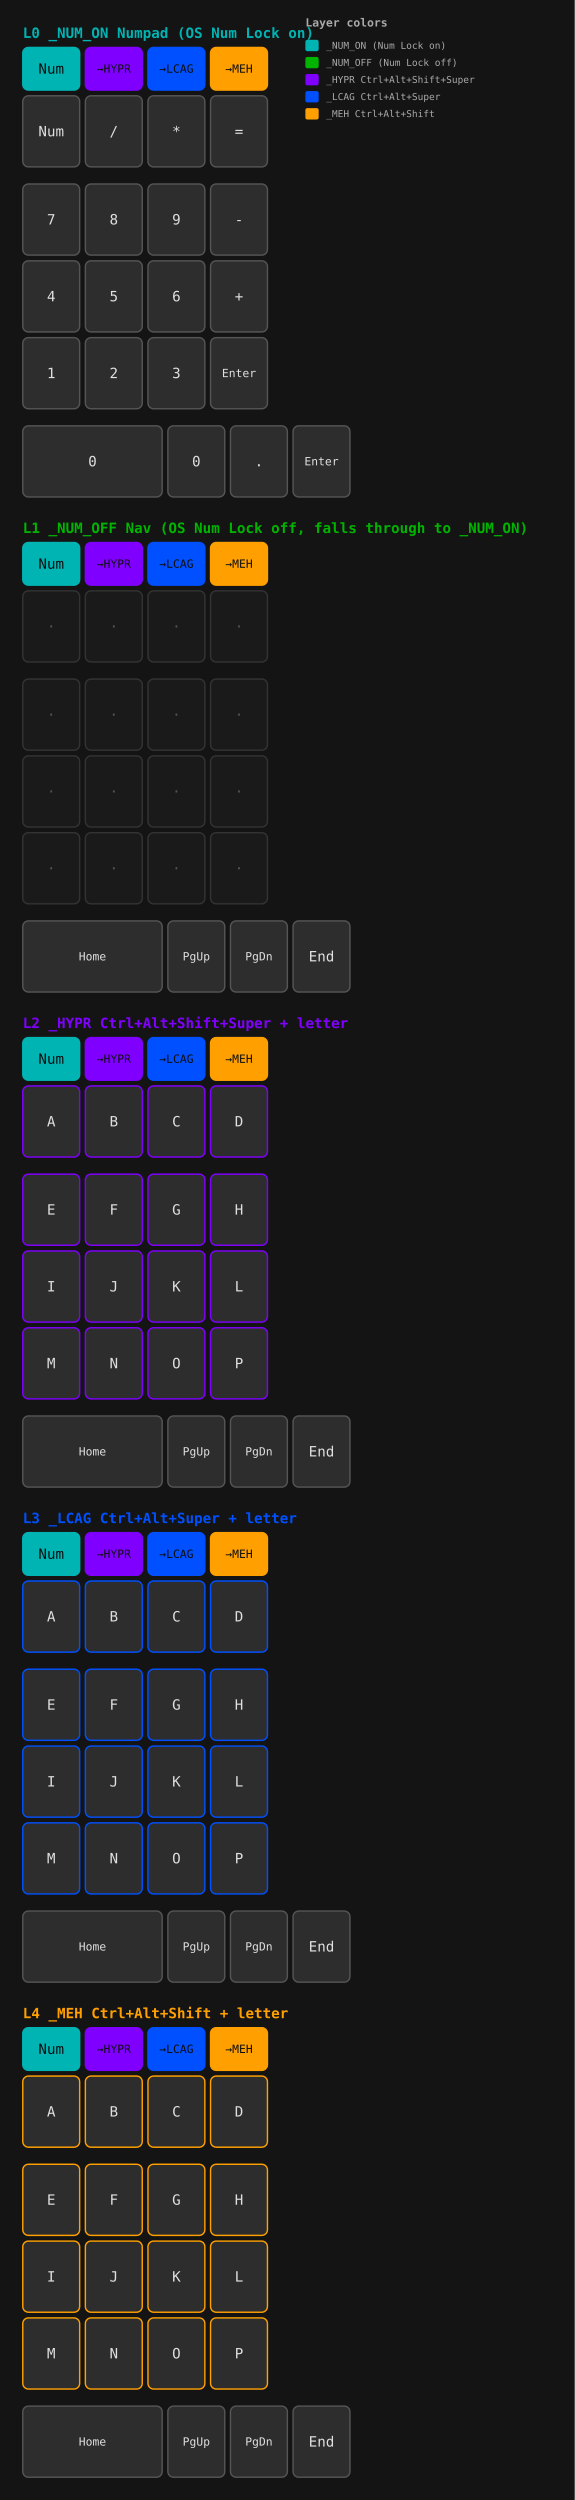
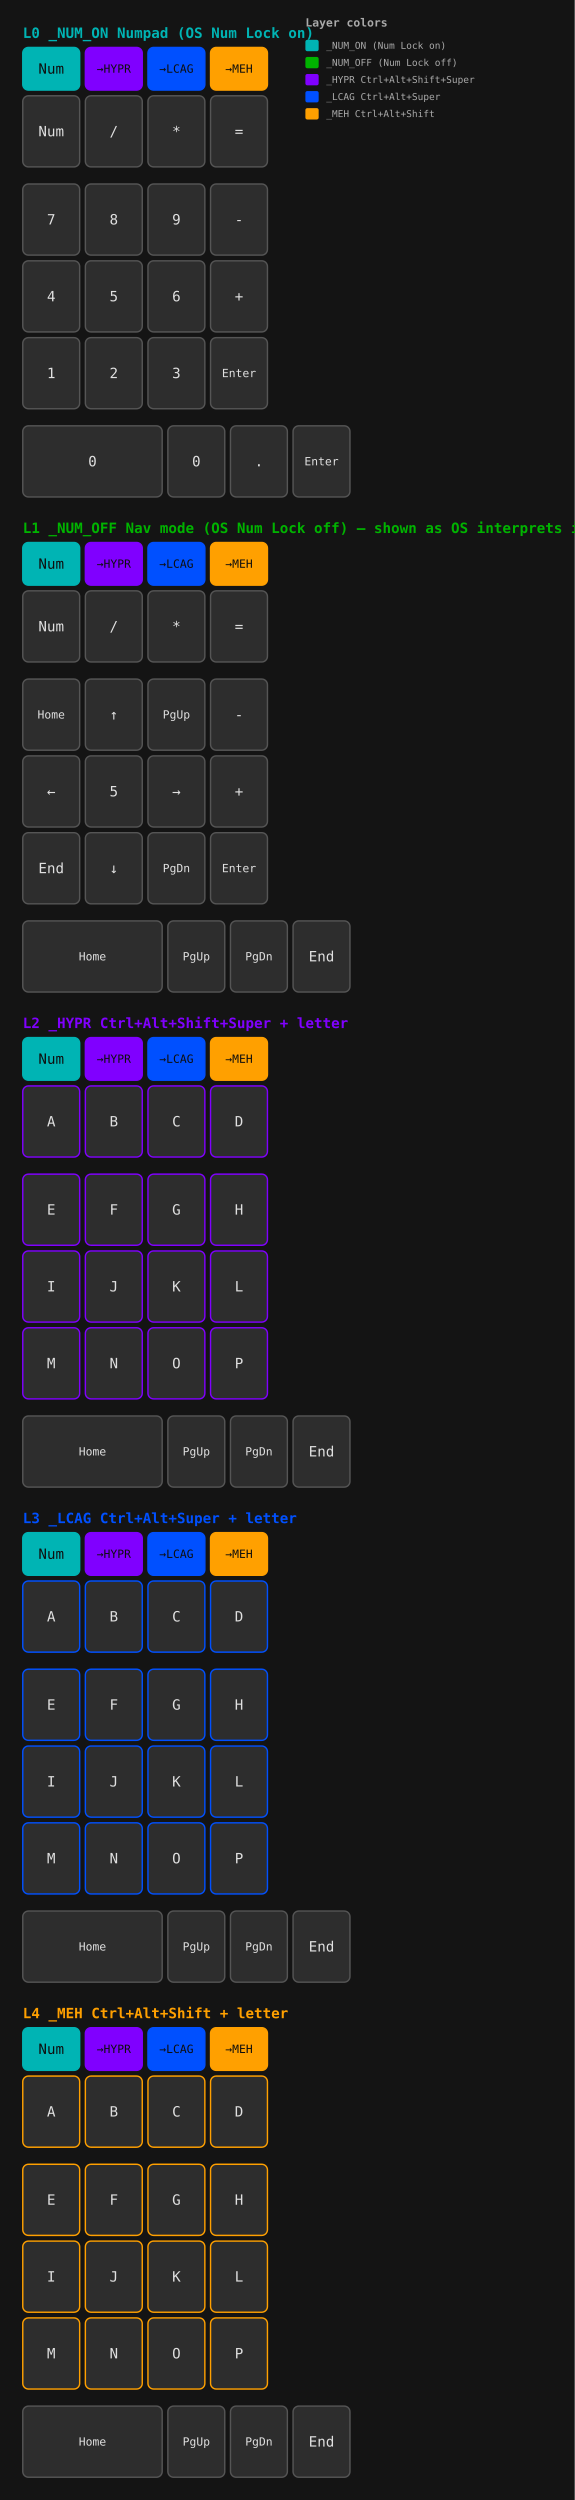
<svg xmlns="http://www.w3.org/2000/svg" viewBox="0 0 606 2636" font-family="system-ui, -apple-system, sans-serif">
  <rect width="606" height="2636" fill="#141414" />
  <text x="24" y="40" fill="#00b4b4" font-size="15px" font-weight="bold" font-family="monospace">L0  _NUM_ON   Numpad (OS Num Lock on)</text>
  <rect x="24" y="50" width="60" height="45" rx="6" fill="#00b4b4" stroke="#00b4b4" stroke-width="1.5" />
  <text x="54.0" y="72.5" text-anchor="middle" dominant-baseline="central" fill="#0e0e0e" font-size="15px" font-family="monospace">Num</text>
  <rect x="90" y="50" width="60" height="45" rx="6" fill="#8000ff" stroke="#8000ff" stroke-width="1.5" />
  <text x="120.0" y="72.5" text-anchor="middle" dominant-baseline="central" fill="#0e0e0e" font-size="12px" font-family="monospace">→HYPR</text>
  <rect x="156" y="50" width="60" height="45" rx="6" fill="#0050ff" stroke="#0050ff" stroke-width="1.5" />
  <text x="186.0" y="72.5" text-anchor="middle" dominant-baseline="central" fill="#0e0e0e" font-size="12px" font-family="monospace">→LCAG</text>
  <rect x="222" y="50" width="60" height="45" rx="6" fill="#ffa000" stroke="#ffa000" stroke-width="1.5" />
  <text x="252.0" y="72.5" text-anchor="middle" dominant-baseline="central" fill="#0e0e0e" font-size="12px" font-family="monospace">→MEH</text>
  <rect x="24" y="101" width="60" height="75" rx="6" fill="#2d2d2d" stroke="#555" stroke-width="1.5" />
  <text x="54.0" y="138.5" text-anchor="middle" dominant-baseline="central" fill="#e0e0e0" font-size="15px" font-family="monospace">Num</text>
  <rect x="90" y="101" width="60" height="75" rx="6" fill="#2d2d2d" stroke="#555" stroke-width="1.5" />
  <text x="120.0" y="138.5" text-anchor="middle" dominant-baseline="central" fill="#e0e0e0" font-size="15px" font-family="monospace">/</text>
  <rect x="156" y="101" width="60" height="75" rx="6" fill="#2d2d2d" stroke="#555" stroke-width="1.5" />
  <text x="186.0" y="138.5" text-anchor="middle" dominant-baseline="central" fill="#e0e0e0" font-size="15px" font-family="monospace">*</text>
  <rect x="222" y="101" width="60" height="75" rx="6" fill="#2d2d2d" stroke="#555" stroke-width="1.5" />
  <text x="252.0" y="138.5" text-anchor="middle" dominant-baseline="central" fill="#e0e0e0" font-size="15px" font-family="monospace">=</text>
  <rect x="24" y="194" width="60" height="75" rx="6" fill="#2d2d2d" stroke="#555" stroke-width="1.5" />
  <text x="54.0" y="231.5" text-anchor="middle" dominant-baseline="central" fill="#e0e0e0" font-size="15px" font-family="monospace">7</text>
  <rect x="90" y="194" width="60" height="75" rx="6" fill="#2d2d2d" stroke="#555" stroke-width="1.5" />
  <text x="120.0" y="231.5" text-anchor="middle" dominant-baseline="central" fill="#e0e0e0" font-size="15px" font-family="monospace">8</text>
  <rect x="156" y="194" width="60" height="75" rx="6" fill="#2d2d2d" stroke="#555" stroke-width="1.5" />
  <text x="186.0" y="231.5" text-anchor="middle" dominant-baseline="central" fill="#e0e0e0" font-size="15px" font-family="monospace">9</text>
  <rect x="222" y="194" width="60" height="75" rx="6" fill="#2d2d2d" stroke="#555" stroke-width="1.5" />
  <text x="252.0" y="231.5" text-anchor="middle" dominant-baseline="central" fill="#e0e0e0" font-size="15px" font-family="monospace">-</text>
  <rect x="24" y="275" width="60" height="75" rx="6" fill="#2d2d2d" stroke="#555" stroke-width="1.5" />
  <text x="54.0" y="312.5" text-anchor="middle" dominant-baseline="central" fill="#e0e0e0" font-size="15px" font-family="monospace">4</text>
  <rect x="90" y="275" width="60" height="75" rx="6" fill="#2d2d2d" stroke="#555" stroke-width="1.5" />
  <text x="120.0" y="312.5" text-anchor="middle" dominant-baseline="central" fill="#e0e0e0" font-size="15px" font-family="monospace">5</text>
  <rect x="156" y="275" width="60" height="75" rx="6" fill="#2d2d2d" stroke="#555" stroke-width="1.5" />
  <text x="186.0" y="312.5" text-anchor="middle" dominant-baseline="central" fill="#e0e0e0" font-size="15px" font-family="monospace">6</text>
  <rect x="222" y="275" width="60" height="75" rx="6" fill="#2d2d2d" stroke="#555" stroke-width="1.5" />
  <text x="252.0" y="312.5" text-anchor="middle" dominant-baseline="central" fill="#e0e0e0" font-size="15px" font-family="monospace">+</text>
  <rect x="24" y="356" width="60" height="75" rx="6" fill="#2d2d2d" stroke="#555" stroke-width="1.5" />
  <text x="54.0" y="393.5" text-anchor="middle" dominant-baseline="central" fill="#e0e0e0" font-size="15px" font-family="monospace">1</text>
  <rect x="90" y="356" width="60" height="75" rx="6" fill="#2d2d2d" stroke="#555" stroke-width="1.5" />
  <text x="120.0" y="393.5" text-anchor="middle" dominant-baseline="central" fill="#e0e0e0" font-size="15px" font-family="monospace">2</text>
  <rect x="156" y="356" width="60" height="75" rx="6" fill="#2d2d2d" stroke="#555" stroke-width="1.5" />
  <text x="186.0" y="393.5" text-anchor="middle" dominant-baseline="central" fill="#e0e0e0" font-size="15px" font-family="monospace">3</text>
  <rect x="222" y="356" width="60" height="75" rx="6" fill="#2d2d2d" stroke="#555" stroke-width="1.5" />
  <text x="252.0" y="393.5" text-anchor="middle" dominant-baseline="central" fill="#e0e0e0" font-size="12px" font-family="monospace">Enter</text>
  <rect x="24" y="449" width="147" height="75" rx="6" fill="#2d2d2d" stroke="#555" stroke-width="1.5" />
  <text x="97.5" y="486.5" text-anchor="middle" dominant-baseline="central" fill="#e0e0e0" font-size="15px" font-family="monospace">0</text>
  <rect x="177" y="449" width="60" height="75" rx="6" fill="#2d2d2d" stroke="#555" stroke-width="1.5" />
  <text x="207.0" y="486.5" text-anchor="middle" dominant-baseline="central" fill="#e0e0e0" font-size="15px" font-family="monospace">0</text>
  <rect x="243" y="449" width="60" height="75" rx="6" fill="#2d2d2d" stroke="#555" stroke-width="1.5" />
  <text x="273.0" y="486.5" text-anchor="middle" dominant-baseline="central" fill="#e0e0e0" font-size="15px" font-family="monospace">.</text>
  <rect x="309" y="449" width="60" height="75" rx="6" fill="#2d2d2d" stroke="#555" stroke-width="1.5" />
  <text x="339.0" y="486.5" text-anchor="middle" dominant-baseline="central" fill="#e0e0e0" font-size="12px" font-family="monospace">Enter</text>
-   <text x="24" y="562" fill="#00b400" font-size="15px" font-weight="bold" font-family="monospace">L1  _NUM_OFF  Nav (OS Num Lock off, falls through to _NUM_ON)</text>
+   <text x="24" y="562" fill="#00b400" font-size="15px" font-weight="bold" font-family="monospace">L1  _NUM_OFF  Nav mode (OS Num Lock off) — shown as OS interprets it</text>
  <rect x="24" y="572" width="60" height="45" rx="6" fill="#00b4b4" stroke="#00b4b4" stroke-width="1.5" />
  <text x="54.0" y="594.5" text-anchor="middle" dominant-baseline="central" fill="#0e0e0e" font-size="15px" font-family="monospace">Num</text>
  <rect x="90" y="572" width="60" height="45" rx="6" fill="#8000ff" stroke="#8000ff" stroke-width="1.5" />
  <text x="120.0" y="594.5" text-anchor="middle" dominant-baseline="central" fill="#0e0e0e" font-size="12px" font-family="monospace">→HYPR</text>
  <rect x="156" y="572" width="60" height="45" rx="6" fill="#0050ff" stroke="#0050ff" stroke-width="1.5" />
  <text x="186.0" y="594.5" text-anchor="middle" dominant-baseline="central" fill="#0e0e0e" font-size="12px" font-family="monospace">→LCAG</text>
  <rect x="222" y="572" width="60" height="45" rx="6" fill="#ffa000" stroke="#ffa000" stroke-width="1.5" />
  <text x="252.0" y="594.5" text-anchor="middle" dominant-baseline="central" fill="#0e0e0e" font-size="12px" font-family="monospace">→MEH</text>
-   <rect x="24" y="623" width="60" height="75" rx="6" fill="#1a1a1a" stroke="#333" stroke-width="1.5" />
-   <text x="54.0" y="660.5" text-anchor="middle" dominant-baseline="central" fill="#555" font-size="15px" font-family="monospace">·</text>
-   <rect x="90" y="623" width="60" height="75" rx="6" fill="#1a1a1a" stroke="#333" stroke-width="1.5" />
-   <text x="120.0" y="660.5" text-anchor="middle" dominant-baseline="central" fill="#555" font-size="15px" font-family="monospace">·</text>
-   <rect x="156" y="623" width="60" height="75" rx="6" fill="#1a1a1a" stroke="#333" stroke-width="1.5" />
-   <text x="186.0" y="660.5" text-anchor="middle" dominant-baseline="central" fill="#555" font-size="15px" font-family="monospace">·</text>
-   <rect x="222" y="623" width="60" height="75" rx="6" fill="#1a1a1a" stroke="#333" stroke-width="1.5" />
-   <text x="252.0" y="660.5" text-anchor="middle" dominant-baseline="central" fill="#555" font-size="15px" font-family="monospace">·</text>
-   <rect x="24" y="716" width="60" height="75" rx="6" fill="#1a1a1a" stroke="#333" stroke-width="1.5" />
-   <text x="54.0" y="753.5" text-anchor="middle" dominant-baseline="central" fill="#555" font-size="15px" font-family="monospace">·</text>
-   <rect x="90" y="716" width="60" height="75" rx="6" fill="#1a1a1a" stroke="#333" stroke-width="1.5" />
-   <text x="120.0" y="753.5" text-anchor="middle" dominant-baseline="central" fill="#555" font-size="15px" font-family="monospace">·</text>
-   <rect x="156" y="716" width="60" height="75" rx="6" fill="#1a1a1a" stroke="#333" stroke-width="1.5" />
-   <text x="186.0" y="753.5" text-anchor="middle" dominant-baseline="central" fill="#555" font-size="15px" font-family="monospace">·</text>
-   <rect x="222" y="716" width="60" height="75" rx="6" fill="#1a1a1a" stroke="#333" stroke-width="1.5" />
-   <text x="252.0" y="753.5" text-anchor="middle" dominant-baseline="central" fill="#555" font-size="15px" font-family="monospace">·</text>
-   <rect x="24" y="797" width="60" height="75" rx="6" fill="#1a1a1a" stroke="#333" stroke-width="1.5" />
-   <text x="54.0" y="834.5" text-anchor="middle" dominant-baseline="central" fill="#555" font-size="15px" font-family="monospace">·</text>
-   <rect x="90" y="797" width="60" height="75" rx="6" fill="#1a1a1a" stroke="#333" stroke-width="1.5" />
-   <text x="120.0" y="834.5" text-anchor="middle" dominant-baseline="central" fill="#555" font-size="15px" font-family="monospace">·</text>
-   <rect x="156" y="797" width="60" height="75" rx="6" fill="#1a1a1a" stroke="#333" stroke-width="1.5" />
-   <text x="186.0" y="834.5" text-anchor="middle" dominant-baseline="central" fill="#555" font-size="15px" font-family="monospace">·</text>
-   <rect x="222" y="797" width="60" height="75" rx="6" fill="#1a1a1a" stroke="#333" stroke-width="1.5" />
-   <text x="252.0" y="834.5" text-anchor="middle" dominant-baseline="central" fill="#555" font-size="15px" font-family="monospace">·</text>
-   <rect x="24" y="878" width="60" height="75" rx="6" fill="#1a1a1a" stroke="#333" stroke-width="1.5" />
-   <text x="54.0" y="915.5" text-anchor="middle" dominant-baseline="central" fill="#555" font-size="15px" font-family="monospace">·</text>
-   <rect x="90" y="878" width="60" height="75" rx="6" fill="#1a1a1a" stroke="#333" stroke-width="1.5" />
-   <text x="120.0" y="915.5" text-anchor="middle" dominant-baseline="central" fill="#555" font-size="15px" font-family="monospace">·</text>
-   <rect x="156" y="878" width="60" height="75" rx="6" fill="#1a1a1a" stroke="#333" stroke-width="1.5" />
-   <text x="186.0" y="915.5" text-anchor="middle" dominant-baseline="central" fill="#555" font-size="15px" font-family="monospace">·</text>
-   <rect x="222" y="878" width="60" height="75" rx="6" fill="#1a1a1a" stroke="#333" stroke-width="1.5" />
-   <text x="252.0" y="915.5" text-anchor="middle" dominant-baseline="central" fill="#555" font-size="15px" font-family="monospace">·</text>
+   <rect x="24" y="623" width="60" height="75" rx="6" fill="#2d2d2d" stroke="#555" stroke-width="1.5" />
+   <text x="54.0" y="660.5" text-anchor="middle" dominant-baseline="central" fill="#e0e0e0" font-size="15px" font-family="monospace">Num</text>
+   <rect x="90" y="623" width="60" height="75" rx="6" fill="#2d2d2d" stroke="#555" stroke-width="1.5" />
+   <text x="120.0" y="660.5" text-anchor="middle" dominant-baseline="central" fill="#e0e0e0" font-size="15px" font-family="monospace">/</text>
+   <rect x="156" y="623" width="60" height="75" rx="6" fill="#2d2d2d" stroke="#555" stroke-width="1.5" />
+   <text x="186.0" y="660.5" text-anchor="middle" dominant-baseline="central" fill="#e0e0e0" font-size="15px" font-family="monospace">*</text>
+   <rect x="222" y="623" width="60" height="75" rx="6" fill="#2d2d2d" stroke="#555" stroke-width="1.5" />
+   <text x="252.0" y="660.5" text-anchor="middle" dominant-baseline="central" fill="#e0e0e0" font-size="15px" font-family="monospace">=</text>
+   <rect x="24" y="716" width="60" height="75" rx="6" fill="#2d2d2d" stroke="#555" stroke-width="1.5" />
+   <text x="54.0" y="753.5" text-anchor="middle" dominant-baseline="central" fill="#e0e0e0" font-size="12px" font-family="monospace">Home</text>
+   <rect x="90" y="716" width="60" height="75" rx="6" fill="#2d2d2d" stroke="#555" stroke-width="1.5" />
+   <text x="120.0" y="753.5" text-anchor="middle" dominant-baseline="central" fill="#e0e0e0" font-size="15px" font-family="monospace">↑</text>
+   <rect x="156" y="716" width="60" height="75" rx="6" fill="#2d2d2d" stroke="#555" stroke-width="1.5" />
+   <text x="186.0" y="753.5" text-anchor="middle" dominant-baseline="central" fill="#e0e0e0" font-size="12px" font-family="monospace">PgUp</text>
+   <rect x="222" y="716" width="60" height="75" rx="6" fill="#2d2d2d" stroke="#555" stroke-width="1.5" />
+   <text x="252.0" y="753.5" text-anchor="middle" dominant-baseline="central" fill="#e0e0e0" font-size="15px" font-family="monospace">-</text>
+   <rect x="24" y="797" width="60" height="75" rx="6" fill="#2d2d2d" stroke="#555" stroke-width="1.5" />
+   <text x="54.0" y="834.5" text-anchor="middle" dominant-baseline="central" fill="#e0e0e0" font-size="15px" font-family="monospace">←</text>
+   <rect x="90" y="797" width="60" height="75" rx="6" fill="#2d2d2d" stroke="#555" stroke-width="1.5" />
+   <text x="120.0" y="834.5" text-anchor="middle" dominant-baseline="central" fill="#e0e0e0" font-size="15px" font-family="monospace">5</text>
+   <rect x="156" y="797" width="60" height="75" rx="6" fill="#2d2d2d" stroke="#555" stroke-width="1.5" />
+   <text x="186.0" y="834.5" text-anchor="middle" dominant-baseline="central" fill="#e0e0e0" font-size="15px" font-family="monospace">→</text>
+   <rect x="222" y="797" width="60" height="75" rx="6" fill="#2d2d2d" stroke="#555" stroke-width="1.5" />
+   <text x="252.0" y="834.5" text-anchor="middle" dominant-baseline="central" fill="#e0e0e0" font-size="15px" font-family="monospace">+</text>
+   <rect x="24" y="878" width="60" height="75" rx="6" fill="#2d2d2d" stroke="#555" stroke-width="1.5" />
+   <text x="54.0" y="915.5" text-anchor="middle" dominant-baseline="central" fill="#e0e0e0" font-size="15px" font-family="monospace">End</text>
+   <rect x="90" y="878" width="60" height="75" rx="6" fill="#2d2d2d" stroke="#555" stroke-width="1.5" />
+   <text x="120.0" y="915.5" text-anchor="middle" dominant-baseline="central" fill="#e0e0e0" font-size="15px" font-family="monospace">↓</text>
+   <rect x="156" y="878" width="60" height="75" rx="6" fill="#2d2d2d" stroke="#555" stroke-width="1.5" />
+   <text x="186.0" y="915.5" text-anchor="middle" dominant-baseline="central" fill="#e0e0e0" font-size="12px" font-family="monospace">PgDn</text>
+   <rect x="222" y="878" width="60" height="75" rx="6" fill="#2d2d2d" stroke="#555" stroke-width="1.5" />
+   <text x="252.0" y="915.5" text-anchor="middle" dominant-baseline="central" fill="#e0e0e0" font-size="12px" font-family="monospace">Enter</text>
  <rect x="24" y="971" width="147" height="75" rx="6" fill="#2d2d2d" stroke="#555" stroke-width="1.5" />
  <text x="97.5" y="1008.5" text-anchor="middle" dominant-baseline="central" fill="#e0e0e0" font-size="12px" font-family="monospace">Home</text>
  <rect x="177" y="971" width="60" height="75" rx="6" fill="#2d2d2d" stroke="#555" stroke-width="1.5" />
  <text x="207.0" y="1008.5" text-anchor="middle" dominant-baseline="central" fill="#e0e0e0" font-size="12px" font-family="monospace">PgUp</text>
  <rect x="243" y="971" width="60" height="75" rx="6" fill="#2d2d2d" stroke="#555" stroke-width="1.5" />
  <text x="273.0" y="1008.5" text-anchor="middle" dominant-baseline="central" fill="#e0e0e0" font-size="12px" font-family="monospace">PgDn</text>
  <rect x="309" y="971" width="60" height="75" rx="6" fill="#2d2d2d" stroke="#555" stroke-width="1.5" />
  <text x="339.0" y="1008.5" text-anchor="middle" dominant-baseline="central" fill="#e0e0e0" font-size="15px" font-family="monospace">End</text>
  <text x="24" y="1084" fill="#8000ff" font-size="15px" font-weight="bold" font-family="monospace">L2  _HYPR     Ctrl+Alt+Shift+Super + letter</text>
  <rect x="24" y="1094" width="60" height="45" rx="6" fill="#00b4b4" stroke="#00b4b4" stroke-width="1.5" />
  <text x="54.0" y="1116.5" text-anchor="middle" dominant-baseline="central" fill="#0e0e0e" font-size="15px" font-family="monospace">Num</text>
  <rect x="90" y="1094" width="60" height="45" rx="6" fill="#8000ff" stroke="#8000ff" stroke-width="1.5" />
  <text x="120.0" y="1116.5" text-anchor="middle" dominant-baseline="central" fill="#0e0e0e" font-size="12px" font-family="monospace">→HYPR</text>
  <rect x="156" y="1094" width="60" height="45" rx="6" fill="#0050ff" stroke="#0050ff" stroke-width="1.5" />
  <text x="186.0" y="1116.5" text-anchor="middle" dominant-baseline="central" fill="#0e0e0e" font-size="12px" font-family="monospace">→LCAG</text>
  <rect x="222" y="1094" width="60" height="45" rx="6" fill="#ffa000" stroke="#ffa000" stroke-width="1.5" />
  <text x="252.0" y="1116.5" text-anchor="middle" dominant-baseline="central" fill="#0e0e0e" font-size="12px" font-family="monospace">→MEH</text>
  <rect x="24" y="1145" width="60" height="75" rx="6" fill="#2d2d2d" stroke="#8000ff" stroke-width="1.5" />
  <text x="54.0" y="1182.5" text-anchor="middle" dominant-baseline="central" fill="#e0e0e0" font-size="15px" font-family="monospace">A</text>
  <rect x="90" y="1145" width="60" height="75" rx="6" fill="#2d2d2d" stroke="#8000ff" stroke-width="1.5" />
  <text x="120.0" y="1182.5" text-anchor="middle" dominant-baseline="central" fill="#e0e0e0" font-size="15px" font-family="monospace">B</text>
  <rect x="156" y="1145" width="60" height="75" rx="6" fill="#2d2d2d" stroke="#8000ff" stroke-width="1.5" />
  <text x="186.0" y="1182.5" text-anchor="middle" dominant-baseline="central" fill="#e0e0e0" font-size="15px" font-family="monospace">C</text>
  <rect x="222" y="1145" width="60" height="75" rx="6" fill="#2d2d2d" stroke="#8000ff" stroke-width="1.5" />
  <text x="252.0" y="1182.5" text-anchor="middle" dominant-baseline="central" fill="#e0e0e0" font-size="15px" font-family="monospace">D</text>
  <rect x="24" y="1238" width="60" height="75" rx="6" fill="#2d2d2d" stroke="#8000ff" stroke-width="1.5" />
  <text x="54.0" y="1275.5" text-anchor="middle" dominant-baseline="central" fill="#e0e0e0" font-size="15px" font-family="monospace">E</text>
  <rect x="90" y="1238" width="60" height="75" rx="6" fill="#2d2d2d" stroke="#8000ff" stroke-width="1.5" />
  <text x="120.0" y="1275.5" text-anchor="middle" dominant-baseline="central" fill="#e0e0e0" font-size="15px" font-family="monospace">F</text>
  <rect x="156" y="1238" width="60" height="75" rx="6" fill="#2d2d2d" stroke="#8000ff" stroke-width="1.5" />
  <text x="186.0" y="1275.5" text-anchor="middle" dominant-baseline="central" fill="#e0e0e0" font-size="15px" font-family="monospace">G</text>
  <rect x="222" y="1238" width="60" height="75" rx="6" fill="#2d2d2d" stroke="#8000ff" stroke-width="1.5" />
  <text x="252.0" y="1275.5" text-anchor="middle" dominant-baseline="central" fill="#e0e0e0" font-size="15px" font-family="monospace">H</text>
  <rect x="24" y="1319" width="60" height="75" rx="6" fill="#2d2d2d" stroke="#8000ff" stroke-width="1.5" />
  <text x="54.0" y="1356.5" text-anchor="middle" dominant-baseline="central" fill="#e0e0e0" font-size="15px" font-family="monospace">I</text>
  <rect x="90" y="1319" width="60" height="75" rx="6" fill="#2d2d2d" stroke="#8000ff" stroke-width="1.5" />
  <text x="120.0" y="1356.5" text-anchor="middle" dominant-baseline="central" fill="#e0e0e0" font-size="15px" font-family="monospace">J</text>
  <rect x="156" y="1319" width="60" height="75" rx="6" fill="#2d2d2d" stroke="#8000ff" stroke-width="1.5" />
  <text x="186.0" y="1356.5" text-anchor="middle" dominant-baseline="central" fill="#e0e0e0" font-size="15px" font-family="monospace">K</text>
  <rect x="222" y="1319" width="60" height="75" rx="6" fill="#2d2d2d" stroke="#8000ff" stroke-width="1.5" />
  <text x="252.0" y="1356.5" text-anchor="middle" dominant-baseline="central" fill="#e0e0e0" font-size="15px" font-family="monospace">L</text>
  <rect x="24" y="1400" width="60" height="75" rx="6" fill="#2d2d2d" stroke="#8000ff" stroke-width="1.5" />
  <text x="54.0" y="1437.5" text-anchor="middle" dominant-baseline="central" fill="#e0e0e0" font-size="15px" font-family="monospace">M</text>
  <rect x="90" y="1400" width="60" height="75" rx="6" fill="#2d2d2d" stroke="#8000ff" stroke-width="1.5" />
  <text x="120.0" y="1437.5" text-anchor="middle" dominant-baseline="central" fill="#e0e0e0" font-size="15px" font-family="monospace">N</text>
  <rect x="156" y="1400" width="60" height="75" rx="6" fill="#2d2d2d" stroke="#8000ff" stroke-width="1.5" />
  <text x="186.0" y="1437.5" text-anchor="middle" dominant-baseline="central" fill="#e0e0e0" font-size="15px" font-family="monospace">O</text>
  <rect x="222" y="1400" width="60" height="75" rx="6" fill="#2d2d2d" stroke="#8000ff" stroke-width="1.5" />
  <text x="252.0" y="1437.5" text-anchor="middle" dominant-baseline="central" fill="#e0e0e0" font-size="15px" font-family="monospace">P</text>
  <rect x="24" y="1493" width="147" height="75" rx="6" fill="#2d2d2d" stroke="#555" stroke-width="1.5" />
  <text x="97.5" y="1530.5" text-anchor="middle" dominant-baseline="central" fill="#e0e0e0" font-size="12px" font-family="monospace">Home</text>
  <rect x="177" y="1493" width="60" height="75" rx="6" fill="#2d2d2d" stroke="#555" stroke-width="1.5" />
  <text x="207.0" y="1530.5" text-anchor="middle" dominant-baseline="central" fill="#e0e0e0" font-size="12px" font-family="monospace">PgUp</text>
  <rect x="243" y="1493" width="60" height="75" rx="6" fill="#2d2d2d" stroke="#555" stroke-width="1.5" />
  <text x="273.0" y="1530.5" text-anchor="middle" dominant-baseline="central" fill="#e0e0e0" font-size="12px" font-family="monospace">PgDn</text>
  <rect x="309" y="1493" width="60" height="75" rx="6" fill="#2d2d2d" stroke="#555" stroke-width="1.5" />
  <text x="339.0" y="1530.5" text-anchor="middle" dominant-baseline="central" fill="#e0e0e0" font-size="15px" font-family="monospace">End</text>
  <text x="24" y="1606" fill="#0050ff" font-size="15px" font-weight="bold" font-family="monospace">L3  _LCAG     Ctrl+Alt+Super + letter</text>
  <rect x="24" y="1616" width="60" height="45" rx="6" fill="#00b4b4" stroke="#00b4b4" stroke-width="1.5" />
  <text x="54.0" y="1638.5" text-anchor="middle" dominant-baseline="central" fill="#0e0e0e" font-size="15px" font-family="monospace">Num</text>
  <rect x="90" y="1616" width="60" height="45" rx="6" fill="#8000ff" stroke="#8000ff" stroke-width="1.5" />
  <text x="120.0" y="1638.5" text-anchor="middle" dominant-baseline="central" fill="#0e0e0e" font-size="12px" font-family="monospace">→HYPR</text>
  <rect x="156" y="1616" width="60" height="45" rx="6" fill="#0050ff" stroke="#0050ff" stroke-width="1.5" />
  <text x="186.0" y="1638.5" text-anchor="middle" dominant-baseline="central" fill="#0e0e0e" font-size="12px" font-family="monospace">→LCAG</text>
  <rect x="222" y="1616" width="60" height="45" rx="6" fill="#ffa000" stroke="#ffa000" stroke-width="1.5" />
  <text x="252.0" y="1638.5" text-anchor="middle" dominant-baseline="central" fill="#0e0e0e" font-size="12px" font-family="monospace">→MEH</text>
  <rect x="24" y="1667" width="60" height="75" rx="6" fill="#2d2d2d" stroke="#0050ff" stroke-width="1.5" />
  <text x="54.0" y="1704.5" text-anchor="middle" dominant-baseline="central" fill="#e0e0e0" font-size="15px" font-family="monospace">A</text>
  <rect x="90" y="1667" width="60" height="75" rx="6" fill="#2d2d2d" stroke="#0050ff" stroke-width="1.5" />
  <text x="120.0" y="1704.5" text-anchor="middle" dominant-baseline="central" fill="#e0e0e0" font-size="15px" font-family="monospace">B</text>
  <rect x="156" y="1667" width="60" height="75" rx="6" fill="#2d2d2d" stroke="#0050ff" stroke-width="1.5" />
  <text x="186.0" y="1704.5" text-anchor="middle" dominant-baseline="central" fill="#e0e0e0" font-size="15px" font-family="monospace">C</text>
  <rect x="222" y="1667" width="60" height="75" rx="6" fill="#2d2d2d" stroke="#0050ff" stroke-width="1.5" />
  <text x="252.0" y="1704.5" text-anchor="middle" dominant-baseline="central" fill="#e0e0e0" font-size="15px" font-family="monospace">D</text>
  <rect x="24" y="1760" width="60" height="75" rx="6" fill="#2d2d2d" stroke="#0050ff" stroke-width="1.5" />
  <text x="54.0" y="1797.5" text-anchor="middle" dominant-baseline="central" fill="#e0e0e0" font-size="15px" font-family="monospace">E</text>
  <rect x="90" y="1760" width="60" height="75" rx="6" fill="#2d2d2d" stroke="#0050ff" stroke-width="1.5" />
  <text x="120.0" y="1797.5" text-anchor="middle" dominant-baseline="central" fill="#e0e0e0" font-size="15px" font-family="monospace">F</text>
  <rect x="156" y="1760" width="60" height="75" rx="6" fill="#2d2d2d" stroke="#0050ff" stroke-width="1.5" />
  <text x="186.0" y="1797.5" text-anchor="middle" dominant-baseline="central" fill="#e0e0e0" font-size="15px" font-family="monospace">G</text>
  <rect x="222" y="1760" width="60" height="75" rx="6" fill="#2d2d2d" stroke="#0050ff" stroke-width="1.5" />
  <text x="252.0" y="1797.5" text-anchor="middle" dominant-baseline="central" fill="#e0e0e0" font-size="15px" font-family="monospace">H</text>
  <rect x="24" y="1841" width="60" height="75" rx="6" fill="#2d2d2d" stroke="#0050ff" stroke-width="1.5" />
  <text x="54.0" y="1878.5" text-anchor="middle" dominant-baseline="central" fill="#e0e0e0" font-size="15px" font-family="monospace">I</text>
  <rect x="90" y="1841" width="60" height="75" rx="6" fill="#2d2d2d" stroke="#0050ff" stroke-width="1.5" />
  <text x="120.0" y="1878.5" text-anchor="middle" dominant-baseline="central" fill="#e0e0e0" font-size="15px" font-family="monospace">J</text>
  <rect x="156" y="1841" width="60" height="75" rx="6" fill="#2d2d2d" stroke="#0050ff" stroke-width="1.5" />
  <text x="186.0" y="1878.5" text-anchor="middle" dominant-baseline="central" fill="#e0e0e0" font-size="15px" font-family="monospace">K</text>
  <rect x="222" y="1841" width="60" height="75" rx="6" fill="#2d2d2d" stroke="#0050ff" stroke-width="1.5" />
  <text x="252.0" y="1878.5" text-anchor="middle" dominant-baseline="central" fill="#e0e0e0" font-size="15px" font-family="monospace">L</text>
  <rect x="24" y="1922" width="60" height="75" rx="6" fill="#2d2d2d" stroke="#0050ff" stroke-width="1.5" />
  <text x="54.0" y="1959.5" text-anchor="middle" dominant-baseline="central" fill="#e0e0e0" font-size="15px" font-family="monospace">M</text>
  <rect x="90" y="1922" width="60" height="75" rx="6" fill="#2d2d2d" stroke="#0050ff" stroke-width="1.5" />
  <text x="120.0" y="1959.5" text-anchor="middle" dominant-baseline="central" fill="#e0e0e0" font-size="15px" font-family="monospace">N</text>
  <rect x="156" y="1922" width="60" height="75" rx="6" fill="#2d2d2d" stroke="#0050ff" stroke-width="1.5" />
  <text x="186.0" y="1959.5" text-anchor="middle" dominant-baseline="central" fill="#e0e0e0" font-size="15px" font-family="monospace">O</text>
  <rect x="222" y="1922" width="60" height="75" rx="6" fill="#2d2d2d" stroke="#0050ff" stroke-width="1.5" />
  <text x="252.0" y="1959.5" text-anchor="middle" dominant-baseline="central" fill="#e0e0e0" font-size="15px" font-family="monospace">P</text>
  <rect x="24" y="2015" width="147" height="75" rx="6" fill="#2d2d2d" stroke="#555" stroke-width="1.5" />
  <text x="97.5" y="2052.5" text-anchor="middle" dominant-baseline="central" fill="#e0e0e0" font-size="12px" font-family="monospace">Home</text>
  <rect x="177" y="2015" width="60" height="75" rx="6" fill="#2d2d2d" stroke="#555" stroke-width="1.5" />
  <text x="207.0" y="2052.5" text-anchor="middle" dominant-baseline="central" fill="#e0e0e0" font-size="12px" font-family="monospace">PgUp</text>
  <rect x="243" y="2015" width="60" height="75" rx="6" fill="#2d2d2d" stroke="#555" stroke-width="1.5" />
  <text x="273.0" y="2052.5" text-anchor="middle" dominant-baseline="central" fill="#e0e0e0" font-size="12px" font-family="monospace">PgDn</text>
  <rect x="309" y="2015" width="60" height="75" rx="6" fill="#2d2d2d" stroke="#555" stroke-width="1.5" />
  <text x="339.0" y="2052.5" text-anchor="middle" dominant-baseline="central" fill="#e0e0e0" font-size="15px" font-family="monospace">End</text>
  <text x="24" y="2128" fill="#ffa000" font-size="15px" font-weight="bold" font-family="monospace">L4  _MEH      Ctrl+Alt+Shift + letter</text>
  <rect x="24" y="2138" width="60" height="45" rx="6" fill="#00b4b4" stroke="#00b4b4" stroke-width="1.5" />
  <text x="54.0" y="2160.5" text-anchor="middle" dominant-baseline="central" fill="#0e0e0e" font-size="15px" font-family="monospace">Num</text>
  <rect x="90" y="2138" width="60" height="45" rx="6" fill="#8000ff" stroke="#8000ff" stroke-width="1.5" />
  <text x="120.0" y="2160.5" text-anchor="middle" dominant-baseline="central" fill="#0e0e0e" font-size="12px" font-family="monospace">→HYPR</text>
  <rect x="156" y="2138" width="60" height="45" rx="6" fill="#0050ff" stroke="#0050ff" stroke-width="1.5" />
  <text x="186.0" y="2160.5" text-anchor="middle" dominant-baseline="central" fill="#0e0e0e" font-size="12px" font-family="monospace">→LCAG</text>
  <rect x="222" y="2138" width="60" height="45" rx="6" fill="#ffa000" stroke="#ffa000" stroke-width="1.5" />
  <text x="252.0" y="2160.5" text-anchor="middle" dominant-baseline="central" fill="#0e0e0e" font-size="12px" font-family="monospace">→MEH</text>
  <rect x="24" y="2189" width="60" height="75" rx="6" fill="#2d2d2d" stroke="#ffa000" stroke-width="1.5" />
  <text x="54.0" y="2226.5" text-anchor="middle" dominant-baseline="central" fill="#e0e0e0" font-size="15px" font-family="monospace">A</text>
  <rect x="90" y="2189" width="60" height="75" rx="6" fill="#2d2d2d" stroke="#ffa000" stroke-width="1.5" />
  <text x="120.0" y="2226.5" text-anchor="middle" dominant-baseline="central" fill="#e0e0e0" font-size="15px" font-family="monospace">B</text>
  <rect x="156" y="2189" width="60" height="75" rx="6" fill="#2d2d2d" stroke="#ffa000" stroke-width="1.5" />
  <text x="186.0" y="2226.5" text-anchor="middle" dominant-baseline="central" fill="#e0e0e0" font-size="15px" font-family="monospace">C</text>
  <rect x="222" y="2189" width="60" height="75" rx="6" fill="#2d2d2d" stroke="#ffa000" stroke-width="1.5" />
  <text x="252.0" y="2226.5" text-anchor="middle" dominant-baseline="central" fill="#e0e0e0" font-size="15px" font-family="monospace">D</text>
  <rect x="24" y="2282" width="60" height="75" rx="6" fill="#2d2d2d" stroke="#ffa000" stroke-width="1.5" />
  <text x="54.0" y="2319.5" text-anchor="middle" dominant-baseline="central" fill="#e0e0e0" font-size="15px" font-family="monospace">E</text>
  <rect x="90" y="2282" width="60" height="75" rx="6" fill="#2d2d2d" stroke="#ffa000" stroke-width="1.5" />
  <text x="120.0" y="2319.5" text-anchor="middle" dominant-baseline="central" fill="#e0e0e0" font-size="15px" font-family="monospace">F</text>
  <rect x="156" y="2282" width="60" height="75" rx="6" fill="#2d2d2d" stroke="#ffa000" stroke-width="1.5" />
  <text x="186.0" y="2319.5" text-anchor="middle" dominant-baseline="central" fill="#e0e0e0" font-size="15px" font-family="monospace">G</text>
  <rect x="222" y="2282" width="60" height="75" rx="6" fill="#2d2d2d" stroke="#ffa000" stroke-width="1.5" />
  <text x="252.0" y="2319.5" text-anchor="middle" dominant-baseline="central" fill="#e0e0e0" font-size="15px" font-family="monospace">H</text>
  <rect x="24" y="2363" width="60" height="75" rx="6" fill="#2d2d2d" stroke="#ffa000" stroke-width="1.5" />
  <text x="54.0" y="2400.5" text-anchor="middle" dominant-baseline="central" fill="#e0e0e0" font-size="15px" font-family="monospace">I</text>
  <rect x="90" y="2363" width="60" height="75" rx="6" fill="#2d2d2d" stroke="#ffa000" stroke-width="1.5" />
  <text x="120.0" y="2400.5" text-anchor="middle" dominant-baseline="central" fill="#e0e0e0" font-size="15px" font-family="monospace">J</text>
  <rect x="156" y="2363" width="60" height="75" rx="6" fill="#2d2d2d" stroke="#ffa000" stroke-width="1.5" />
  <text x="186.0" y="2400.5" text-anchor="middle" dominant-baseline="central" fill="#e0e0e0" font-size="15px" font-family="monospace">K</text>
  <rect x="222" y="2363" width="60" height="75" rx="6" fill="#2d2d2d" stroke="#ffa000" stroke-width="1.5" />
  <text x="252.0" y="2400.5" text-anchor="middle" dominant-baseline="central" fill="#e0e0e0" font-size="15px" font-family="monospace">L</text>
  <rect x="24" y="2444" width="60" height="75" rx="6" fill="#2d2d2d" stroke="#ffa000" stroke-width="1.5" />
  <text x="54.0" y="2481.5" text-anchor="middle" dominant-baseline="central" fill="#e0e0e0" font-size="15px" font-family="monospace">M</text>
  <rect x="90" y="2444" width="60" height="75" rx="6" fill="#2d2d2d" stroke="#ffa000" stroke-width="1.5" />
  <text x="120.0" y="2481.5" text-anchor="middle" dominant-baseline="central" fill="#e0e0e0" font-size="15px" font-family="monospace">N</text>
  <rect x="156" y="2444" width="60" height="75" rx="6" fill="#2d2d2d" stroke="#ffa000" stroke-width="1.5" />
  <text x="186.0" y="2481.5" text-anchor="middle" dominant-baseline="central" fill="#e0e0e0" font-size="15px" font-family="monospace">O</text>
  <rect x="222" y="2444" width="60" height="75" rx="6" fill="#2d2d2d" stroke="#ffa000" stroke-width="1.5" />
  <text x="252.0" y="2481.5" text-anchor="middle" dominant-baseline="central" fill="#e0e0e0" font-size="15px" font-family="monospace">P</text>
  <rect x="24" y="2537" width="147" height="75" rx="6" fill="#2d2d2d" stroke="#555" stroke-width="1.5" />
  <text x="97.5" y="2574.5" text-anchor="middle" dominant-baseline="central" fill="#e0e0e0" font-size="12px" font-family="monospace">Home</text>
  <rect x="177" y="2537" width="60" height="75" rx="6" fill="#2d2d2d" stroke="#555" stroke-width="1.5" />
  <text x="207.0" y="2574.5" text-anchor="middle" dominant-baseline="central" fill="#e0e0e0" font-size="12px" font-family="monospace">PgUp</text>
  <rect x="243" y="2537" width="60" height="75" rx="6" fill="#2d2d2d" stroke="#555" stroke-width="1.5" />
  <text x="273.0" y="2574.5" text-anchor="middle" dominant-baseline="central" fill="#e0e0e0" font-size="12px" font-family="monospace">PgDn</text>
  <rect x="309" y="2537" width="60" height="75" rx="6" fill="#2d2d2d" stroke="#555" stroke-width="1.5" />
  <text x="339.0" y="2574.5" text-anchor="middle" dominant-baseline="central" fill="#e0e0e0" font-size="15px" font-family="monospace">End</text>
  <text x="322" y="28" fill="#aaa" font-size="12px" font-family="monospace" font-weight="bold">Layer colors</text>
  <rect x="322" y="42" width="14" height="12" fill="#00b4b4" rx="2" />
  <text x="344" y="48" fill="#aaa" font-size="10px" font-family="monospace" dominant-baseline="central">_NUM_ON  (Num Lock on)</text>
  <rect x="322" y="60" width="14" height="12" fill="#00b400" rx="2" />
  <text x="344" y="66" fill="#aaa" font-size="10px" font-family="monospace" dominant-baseline="central">_NUM_OFF (Num Lock off)</text>
  <rect x="322" y="78" width="14" height="12" fill="#8000ff" rx="2" />
  <text x="344" y="84" fill="#aaa" font-size="10px" font-family="monospace" dominant-baseline="central">_HYPR    Ctrl+Alt+Shift+Super</text>
  <rect x="322" y="96" width="14" height="12" fill="#0050ff" rx="2" />
  <text x="344" y="102" fill="#aaa" font-size="10px" font-family="monospace" dominant-baseline="central">_LCAG    Ctrl+Alt+Super</text>
  <rect x="322" y="114" width="14" height="12" fill="#ffa000" rx="2" />
  <text x="344" y="120" fill="#aaa" font-size="10px" font-family="monospace" dominant-baseline="central">_MEH     Ctrl+Alt+Shift</text>
</svg>
